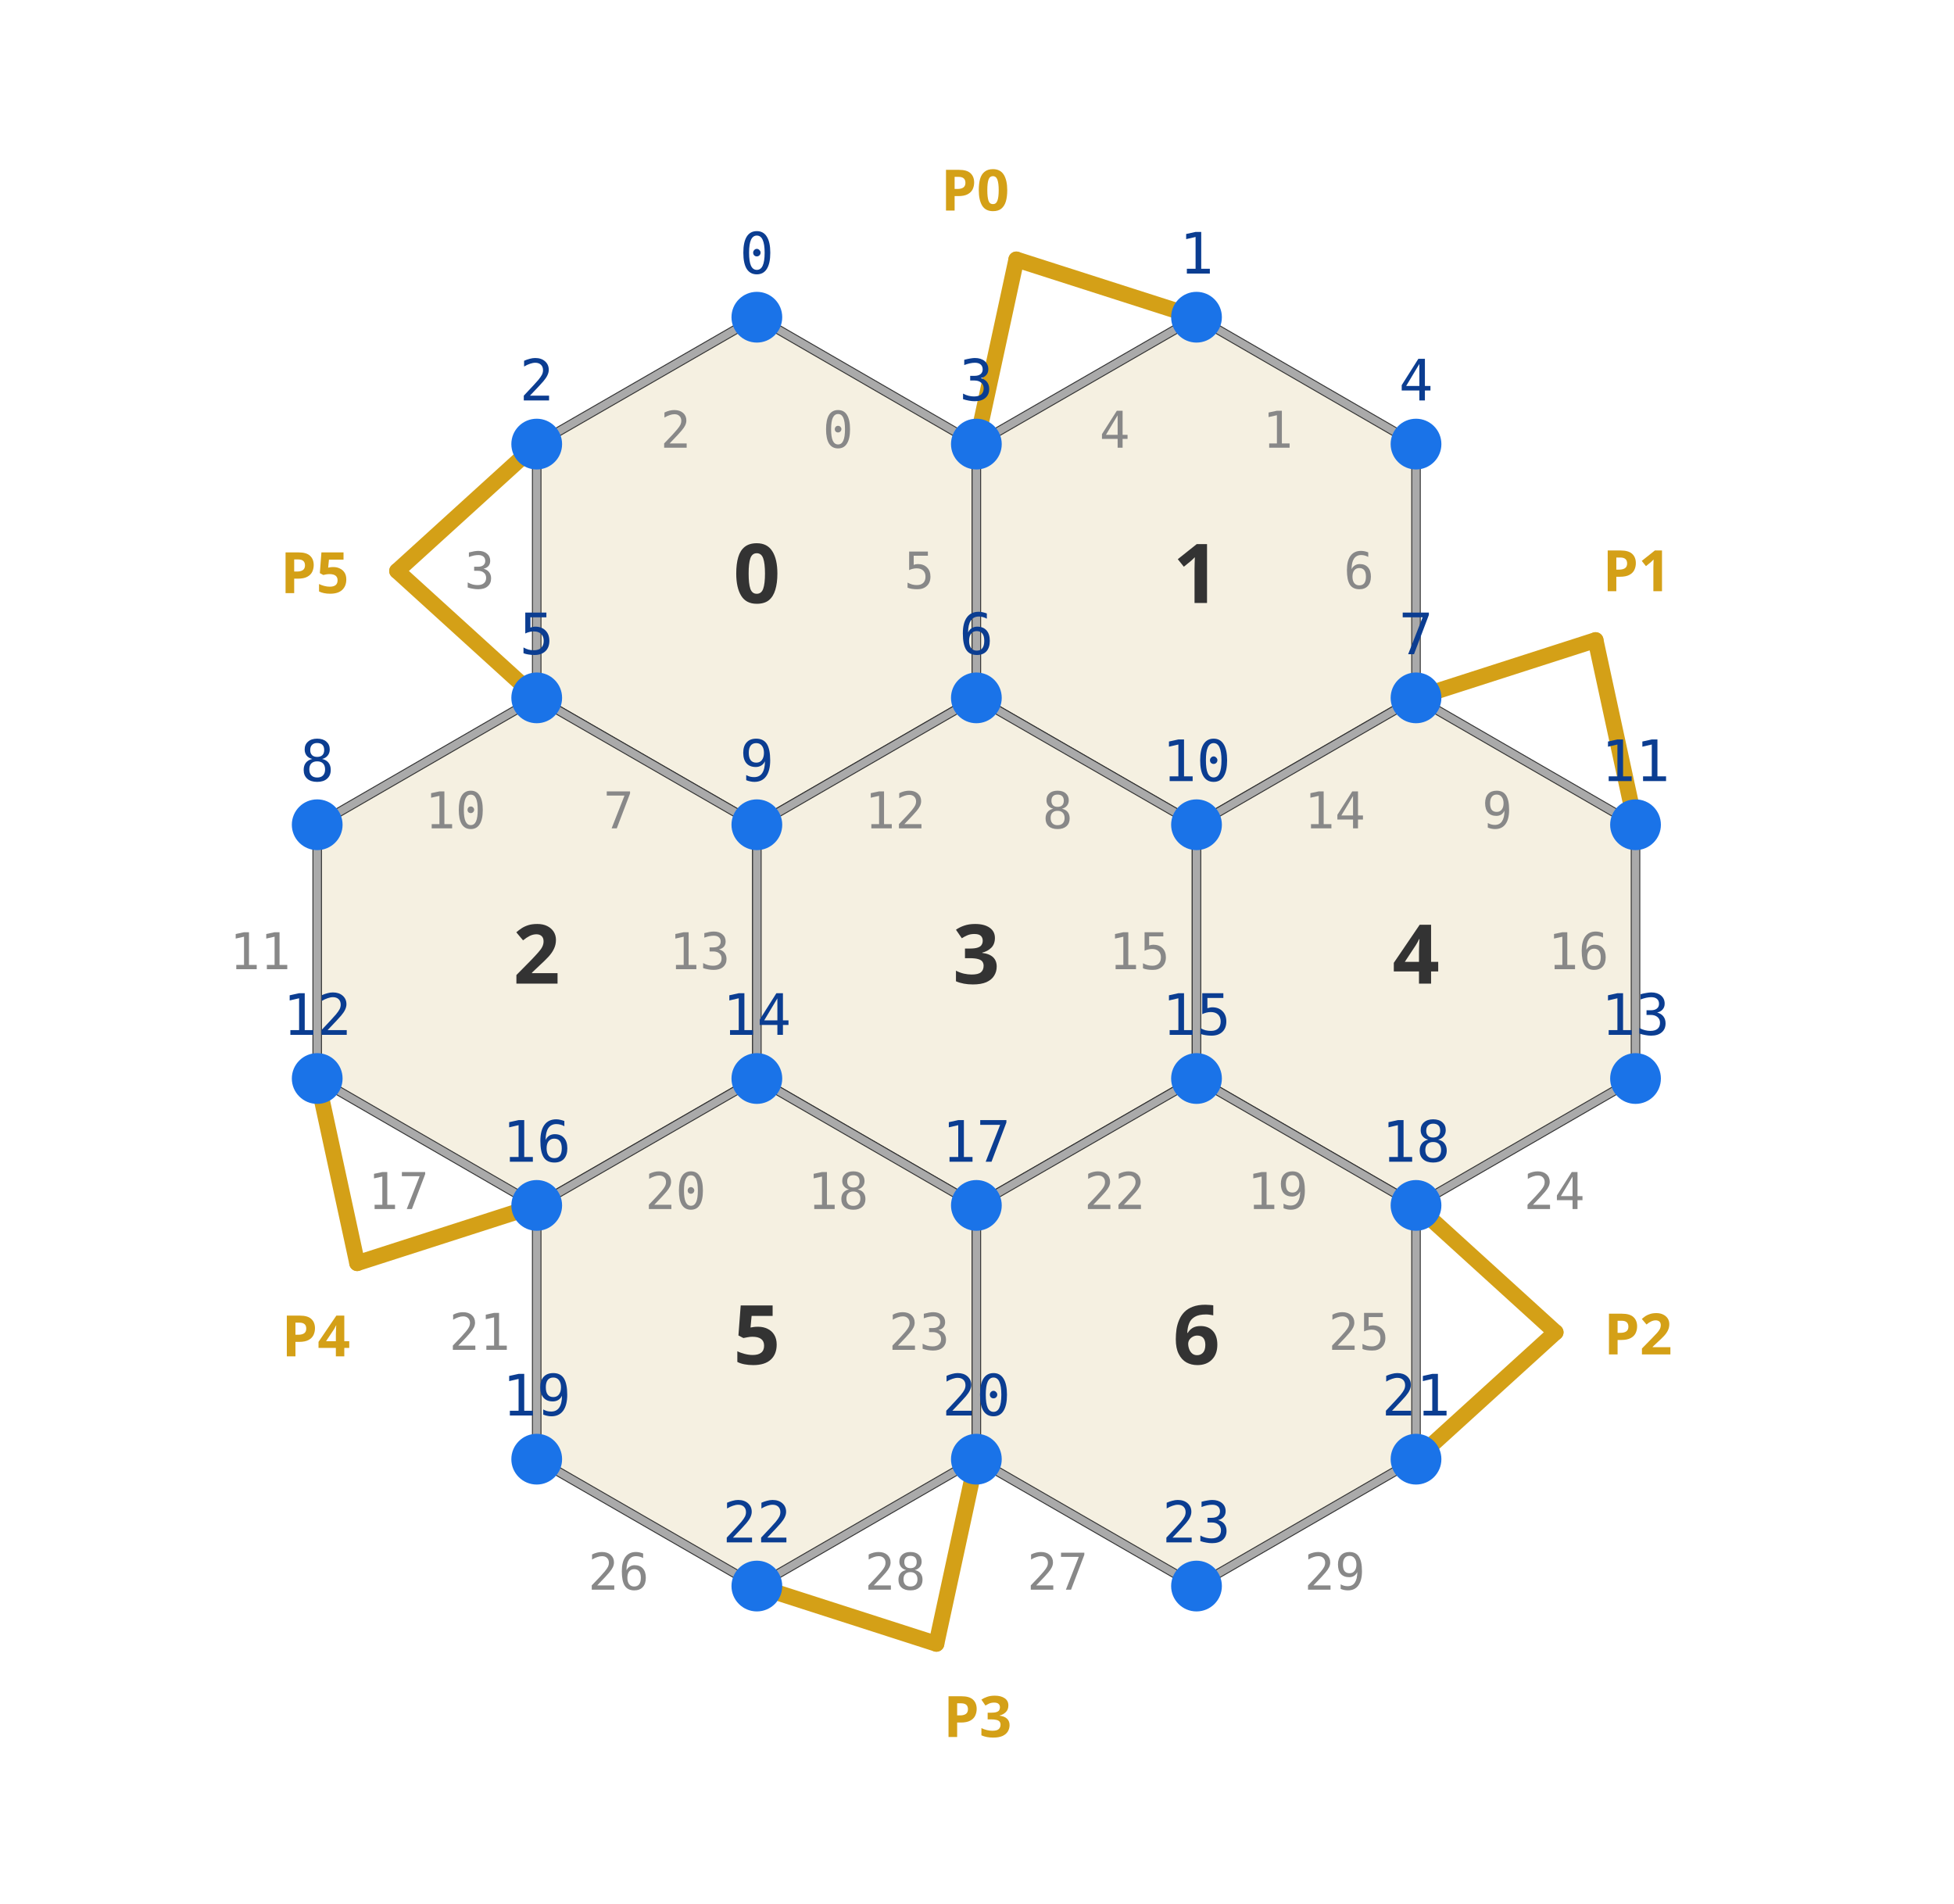
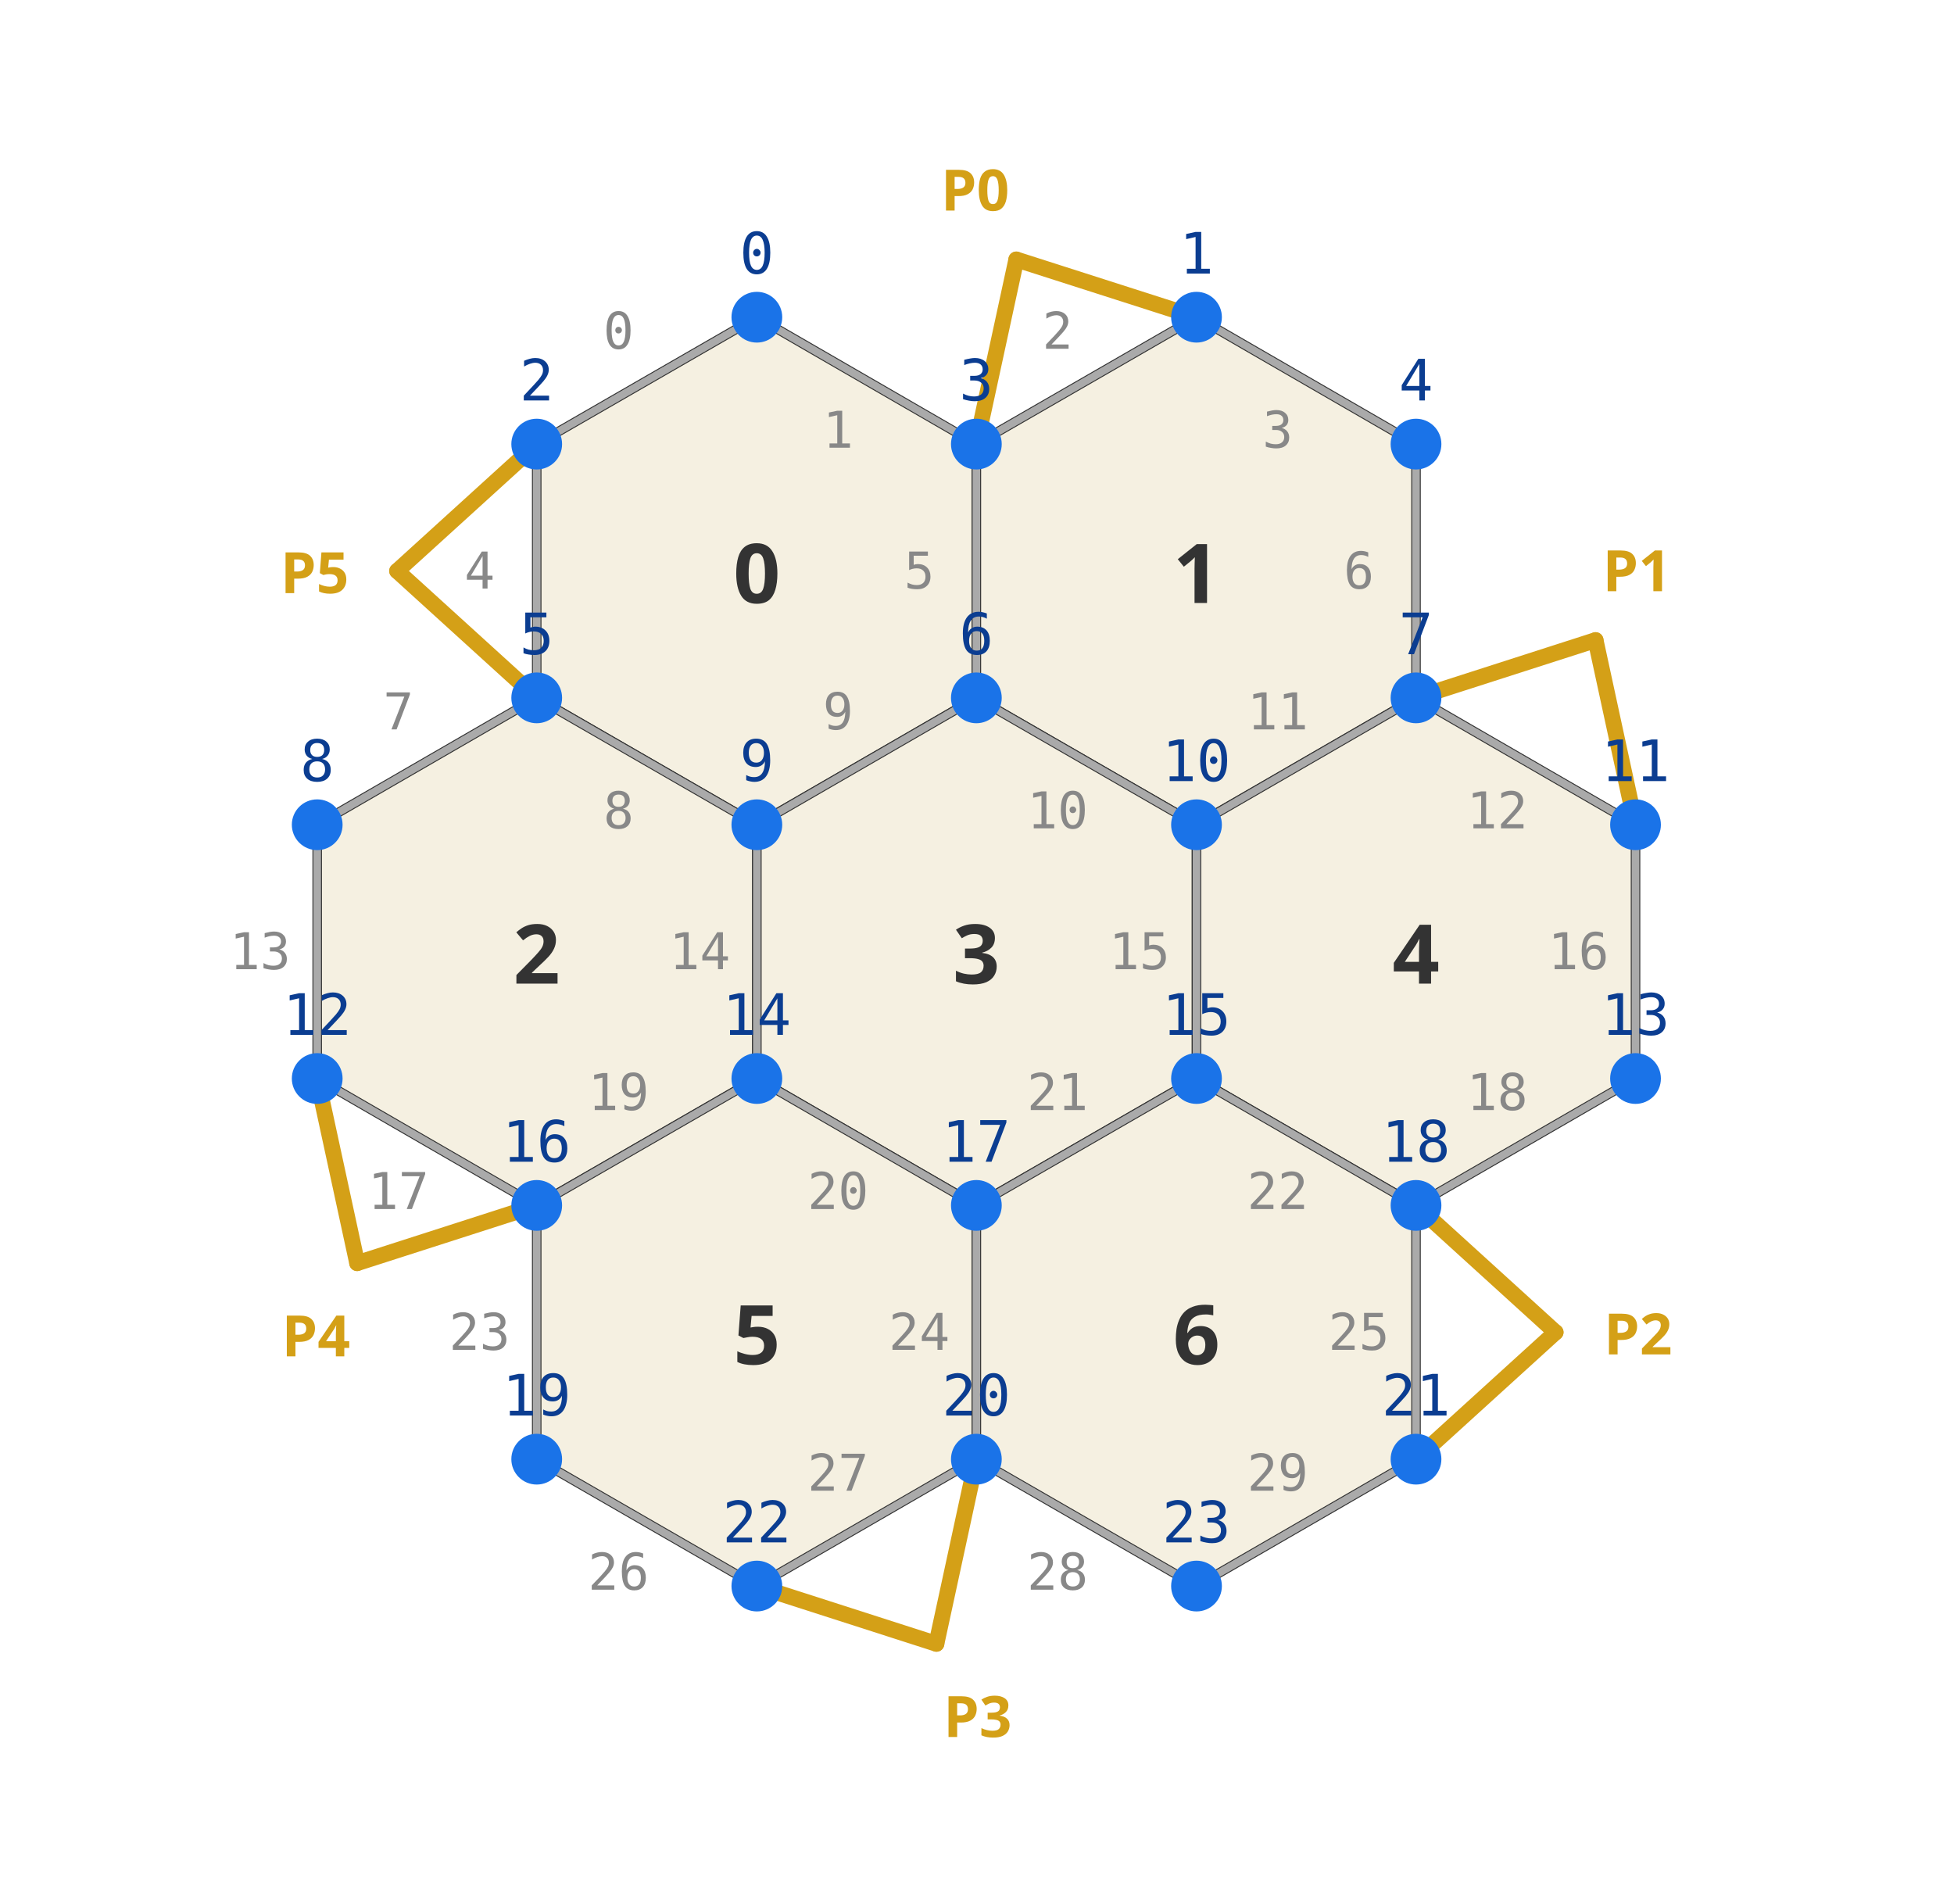
<svg xmlns="http://www.w3.org/2000/svg" width="308" height="300" viewBox="0 0 308 300" style="background:#fff">
  <style>
  .hex  { fill:#f5f0e1; stroke:#333; stroke-width:1.5; }
  .tlbl { font:bold 13px sans-serif; fill:#333; text-anchor:middle; dominant-baseline:central; }
  .vert { fill:#1a73e8; }
  .vlbl { font:9px monospace; fill:#0b3d91; text-anchor:middle; dominant-baseline:central; }
  .edge { stroke:#aaa; stroke-width:1.2; }
  .elbl { font:8px monospace; fill:#888; text-anchor:middle; dominant-baseline:central; }
  .port { stroke:#d4a017; stroke-width:2.5; stroke-linecap:round; fill:none; }
  .plbl { font:bold 9px sans-serif; fill:#d4a017; text-anchor:middle; dominant-baseline:central; }
</style>
  <polygon class="hex" points="153.9,70.0 153.9,110.0 119.3,130.0 84.6,110.0 84.6,70.0 119.3,50.0" />
  <text class="tlbl" x="119.3" y="90.0">0</text>
  <polygon class="hex" points="223.2,70.0 223.2,110.0 188.6,130.0 153.9,110.0 153.9,70.0 188.6,50.0" />
  <text class="tlbl" x="188.6" y="90.0">1</text>
  <polygon class="hex" points="119.3,130.0 119.3,170.0 84.6,190.0 50.0,170.0 50.0,130.0 84.6,110.0" />
  <text class="tlbl" x="84.6" y="150.0">2</text>
  <polygon class="hex" points="188.6,130.0 188.6,170.0 153.9,190.0 119.3,170.0 119.3,130.0 153.9,110.0" />
  <text class="tlbl" x="153.9" y="150.0">3</text>
  <polygon class="hex" points="257.8,130.0 257.8,170.0 223.2,190.0 188.6,170.0 188.6,130.0 223.2,110.0" />
  <text class="tlbl" x="223.2" y="150.0">4</text>
  <polygon class="hex" points="153.9,190.0 153.9,230.0 119.3,250.0 84.6,230.0 84.6,190.0 119.3,170.0" />
  <text class="tlbl" x="119.3" y="210.0">5</text>
  <polygon class="hex" points="223.2,190.0 223.2,230.0 188.6,250.0 153.9,230.0 153.9,190.0 188.6,170.0" />
  <text class="tlbl" x="188.6" y="210.0">6</text>
+   <line class="edge" x1="119.3" y1="50.0" x2="84.6" y2="70.0" />
+   <text class="elbl" x="97.5" y="52.2">0</text>
  <line class="edge" x1="119.3" y1="50.0" x2="153.9" y2="70.0" />
-   <text class="elbl" x="132.1" y="67.8">0</text>
+   <text class="elbl" x="132.1" y="67.8">1</text>
+   <line class="edge" x1="188.6" y1="50.0" x2="153.9" y2="70.0" />
+   <text class="elbl" x="166.7" y="52.2">2</text>
  <line class="edge" x1="188.6" y1="50.0" x2="223.2" y2="70.0" />
-   <text class="elbl" x="201.4" y="67.8">1</text>
-   <line class="edge" x1="84.6" y1="70.0" x2="119.3" y2="50.0" />
-   <text class="elbl" x="106.5" y="67.8">2</text>
+   <text class="elbl" x="201.4" y="67.8">3</text>
  <line class="edge" x1="84.6" y1="70.0" x2="84.6" y2="110.0" />
-   <text class="elbl" x="75.6" y="90.0">3</text>
-   <line class="edge" x1="153.9" y1="70.0" x2="188.6" y2="50.0" />
-   <text class="elbl" x="175.7" y="67.8">4</text>
+   <text class="elbl" x="75.6" y="90.0">4</text>
  <line class="edge" x1="153.9" y1="70.0" x2="153.9" y2="110.0" />
  <text class="elbl" x="144.9" y="90.0">5</text>
  <line class="edge" x1="223.2" y1="70.0" x2="223.2" y2="110.0" />
  <text class="elbl" x="214.2" y="90.0">6</text>
+   <line class="edge" x1="84.6" y1="110.0" x2="50.0" y2="130.0" />
+   <text class="elbl" x="62.8" y="112.2">7</text>
  <line class="edge" x1="84.6" y1="110.0" x2="119.3" y2="130.0" />
-   <text class="elbl" x="97.5" y="127.8">7</text>
+   <text class="elbl" x="97.5" y="127.8">8</text>
+   <line class="edge" x1="153.9" y1="110.0" x2="119.3" y2="130.0" />
+   <text class="elbl" x="132.1" y="112.2">9</text>
  <line class="edge" x1="153.9" y1="110.0" x2="188.6" y2="130.0" />
-   <text class="elbl" x="166.7" y="127.8">8</text>
+   <text class="elbl" x="166.7" y="127.8">10</text>
+   <line class="edge" x1="223.2" y1="110.0" x2="188.6" y2="130.0" />
+   <text class="elbl" x="201.4" y="112.2">11</text>
  <line class="edge" x1="223.2" y1="110.0" x2="257.8" y2="130.0" />
-   <text class="elbl" x="236.0" y="127.8">9</text>
-   <line class="edge" x1="50.0" y1="130.0" x2="84.6" y2="110.0" />
-   <text class="elbl" x="71.8" y="127.8">10</text>
+   <text class="elbl" x="236.0" y="127.8">12</text>
  <line class="edge" x1="50.0" y1="130.0" x2="50.0" y2="170.0" />
-   <text class="elbl" x="41.0" y="150.0">11</text>
-   <line class="edge" x1="119.3" y1="130.0" x2="153.9" y2="110.0" />
-   <text class="elbl" x="141.1" y="127.8">12</text>
+   <text class="elbl" x="41.0" y="150.0">13</text>
  <line class="edge" x1="119.3" y1="130.0" x2="119.3" y2="170.0" />
-   <text class="elbl" x="110.3" y="150.0">13</text>
-   <line class="edge" x1="188.6" y1="130.0" x2="223.2" y2="110.0" />
-   <text class="elbl" x="210.4" y="127.8">14</text>
+   <text class="elbl" x="110.3" y="150.0">14</text>
  <line class="edge" x1="188.6" y1="130.0" x2="188.6" y2="170.0" />
  <text class="elbl" x="179.6" y="150.0">15</text>
  <line class="edge" x1="257.8" y1="130.0" x2="257.8" y2="170.0" />
  <text class="elbl" x="248.8" y="150.0">16</text>
  <line class="edge" x1="50.0" y1="170.0" x2="84.6" y2="190.0" />
  <text class="elbl" x="62.8" y="187.8">17</text>
+   <line class="edge" x1="257.8" y1="170.0" x2="223.2" y2="190.0" />
+   <text class="elbl" x="236.0" y="172.2">18</text>
+   <line class="edge" x1="119.3" y1="170.0" x2="84.6" y2="190.0" />
+   <text class="elbl" x="97.5" y="172.2">19</text>
  <line class="edge" x1="119.3" y1="170.0" x2="153.9" y2="190.0" />
-   <text class="elbl" x="132.1" y="187.8">18</text>
+   <text class="elbl" x="132.1" y="187.8">20</text>
+   <line class="edge" x1="188.6" y1="170.0" x2="153.9" y2="190.0" />
+   <text class="elbl" x="166.7" y="172.2">21</text>
  <line class="edge" x1="188.6" y1="170.0" x2="223.2" y2="190.0" />
-   <text class="elbl" x="201.4" y="187.8">19</text>
-   <line class="edge" x1="84.6" y1="190.0" x2="119.3" y2="170.0" />
-   <text class="elbl" x="106.5" y="187.8">20</text>
+   <text class="elbl" x="201.4" y="187.8">22</text>
  <line class="edge" x1="84.6" y1="190.0" x2="84.6" y2="230.0" />
-   <text class="elbl" x="75.6" y="210.0">21</text>
-   <line class="edge" x1="153.9" y1="190.0" x2="188.6" y2="170.0" />
-   <text class="elbl" x="175.7" y="187.8">22</text>
+   <text class="elbl" x="75.6" y="210.0">23</text>
  <line class="edge" x1="153.9" y1="190.0" x2="153.9" y2="230.0" />
-   <text class="elbl" x="144.9" y="210.0">23</text>
-   <line class="edge" x1="223.2" y1="190.0" x2="257.8" y2="170.0" />
-   <text class="elbl" x="245.0" y="187.8">24</text>
+   <text class="elbl" x="144.9" y="210.0">24</text>
  <line class="edge" x1="223.2" y1="190.0" x2="223.2" y2="230.0" />
  <text class="elbl" x="214.2" y="210.0">25</text>
  <line class="edge" x1="84.6" y1="230.0" x2="119.3" y2="250.0" />
  <text class="elbl" x="97.5" y="247.8">26</text>
+   <line class="edge" x1="153.9" y1="230.0" x2="119.3" y2="250.0" />
+   <text class="elbl" x="132.1" y="232.2">27</text>
  <line class="edge" x1="153.9" y1="230.0" x2="188.6" y2="250.0" />
-   <text class="elbl" x="166.7" y="247.8">27</text>
-   <line class="edge" x1="119.3" y1="250.0" x2="153.9" y2="230.0" />
-   <text class="elbl" x="141.1" y="247.8">28</text>
-   <line class="edge" x1="188.6" y1="250.0" x2="223.2" y2="230.0" />
-   <text class="elbl" x="210.4" y="247.8">29</text>
+   <text class="elbl" x="166.7" y="247.8">28</text>
+   <line class="edge" x1="223.2" y1="230.0" x2="188.6" y2="250.0" />
+   <text class="elbl" x="201.4" y="232.2">29</text>
  <line class="port" x1="160.2" y1="40.9" x2="153.9" y2="70.0" />
  <line class="port" x1="160.2" y1="40.9" x2="188.6" y2="50.0" />
  <text class="plbl" x="153.7" y="29.7">P0</text>
  <line class="port" x1="251.5" y1="100.9" x2="223.2" y2="110.0" />
  <line class="port" x1="251.5" y1="100.9" x2="257.8" y2="130.0" />
  <text class="plbl" x="258.0" y="89.7">P1</text>
  <line class="port" x1="245.2" y1="210.0" x2="223.2" y2="190.0" />
  <line class="port" x1="245.2" y1="210.0" x2="223.2" y2="230.0" />
  <text class="plbl" x="258.2" y="210.0">P2</text>
  <line class="port" x1="147.6" y1="259.1" x2="153.9" y2="230.0" />
  <line class="port" x1="147.6" y1="259.1" x2="119.3" y2="250.0" />
  <text class="plbl" x="154.1" y="270.3">P3</text>
  <line class="port" x1="56.3" y1="199.1" x2="84.6" y2="190.0" />
  <line class="port" x1="56.3" y1="199.1" x2="50.0" y2="170.0" />
  <text class="plbl" x="49.8" y="210.3">P4</text>
  <line class="port" x1="62.6" y1="90.0" x2="84.6" y2="110.0" />
  <line class="port" x1="62.6" y1="90.0" x2="84.6" y2="70.0" />
  <text class="plbl" x="49.6" y="90.0">P5</text>
  <circle class="vert" cx="119.3" cy="50.0" r="4" />
  <text class="vlbl" x="119.3" y="40.0">0</text>
  <circle class="vert" cx="188.6" cy="50.0" r="4" />
  <text class="vlbl" x="188.6" y="40.0">1</text>
  <circle class="vert" cx="84.6" cy="70.0" r="4" />
  <text class="vlbl" x="84.6" y="60.0">2</text>
  <circle class="vert" cx="153.9" cy="70.0" r="4" />
  <text class="vlbl" x="153.9" y="60.0">3</text>
  <circle class="vert" cx="223.2" cy="70.0" r="4" />
  <text class="vlbl" x="223.2" y="60.0">4</text>
  <circle class="vert" cx="84.6" cy="110.0" r="4" />
  <text class="vlbl" x="84.6" y="100.0">5</text>
  <circle class="vert" cx="153.9" cy="110.0" r="4" />
  <text class="vlbl" x="153.9" y="100.0">6</text>
  <circle class="vert" cx="223.2" cy="110.0" r="4" />
  <text class="vlbl" x="223.2" y="100.0">7</text>
  <circle class="vert" cx="50.0" cy="130.0" r="4" />
  <text class="vlbl" x="50.0" y="120.0">8</text>
  <circle class="vert" cx="119.3" cy="130.0" r="4" />
  <text class="vlbl" x="119.3" y="120.0">9</text>
  <circle class="vert" cx="188.6" cy="130.0" r="4" />
  <text class="vlbl" x="188.6" y="120.0">10</text>
  <circle class="vert" cx="257.8" cy="130.0" r="4" />
  <text class="vlbl" x="257.8" y="120.0">11</text>
  <circle class="vert" cx="50.0" cy="170.0" r="4" />
  <text class="vlbl" x="50.0" y="160.0">12</text>
  <circle class="vert" cx="257.8" cy="170.0" r="4" />
  <text class="vlbl" x="257.8" y="160.0">13</text>
  <circle class="vert" cx="119.3" cy="170.0" r="4" />
  <text class="vlbl" x="119.3" y="160.0">14</text>
  <circle class="vert" cx="188.6" cy="170.0" r="4" />
  <text class="vlbl" x="188.6" y="160.0">15</text>
  <circle class="vert" cx="84.6" cy="190.0" r="4" />
  <text class="vlbl" x="84.6" y="180.0">16</text>
  <circle class="vert" cx="153.9" cy="190.0" r="4" />
  <text class="vlbl" x="153.9" y="180.0">17</text>
  <circle class="vert" cx="223.2" cy="190.0" r="4" />
  <text class="vlbl" x="223.2" y="180.0">18</text>
  <circle class="vert" cx="84.6" cy="230.0" r="4" />
  <text class="vlbl" x="84.6" y="220.0">19</text>
  <circle class="vert" cx="153.9" cy="230.0" r="4" />
  <text class="vlbl" x="153.9" y="220.0">20</text>
  <circle class="vert" cx="223.2" cy="230.0" r="4" />
  <text class="vlbl" x="223.2" y="220.0">21</text>
  <circle class="vert" cx="119.3" cy="250.0" r="4" />
  <text class="vlbl" x="119.3" y="240.0">22</text>
  <circle class="vert" cx="188.6" cy="250.0" r="4" />
  <text class="vlbl" x="188.6" y="240.0">23</text>
</svg>
